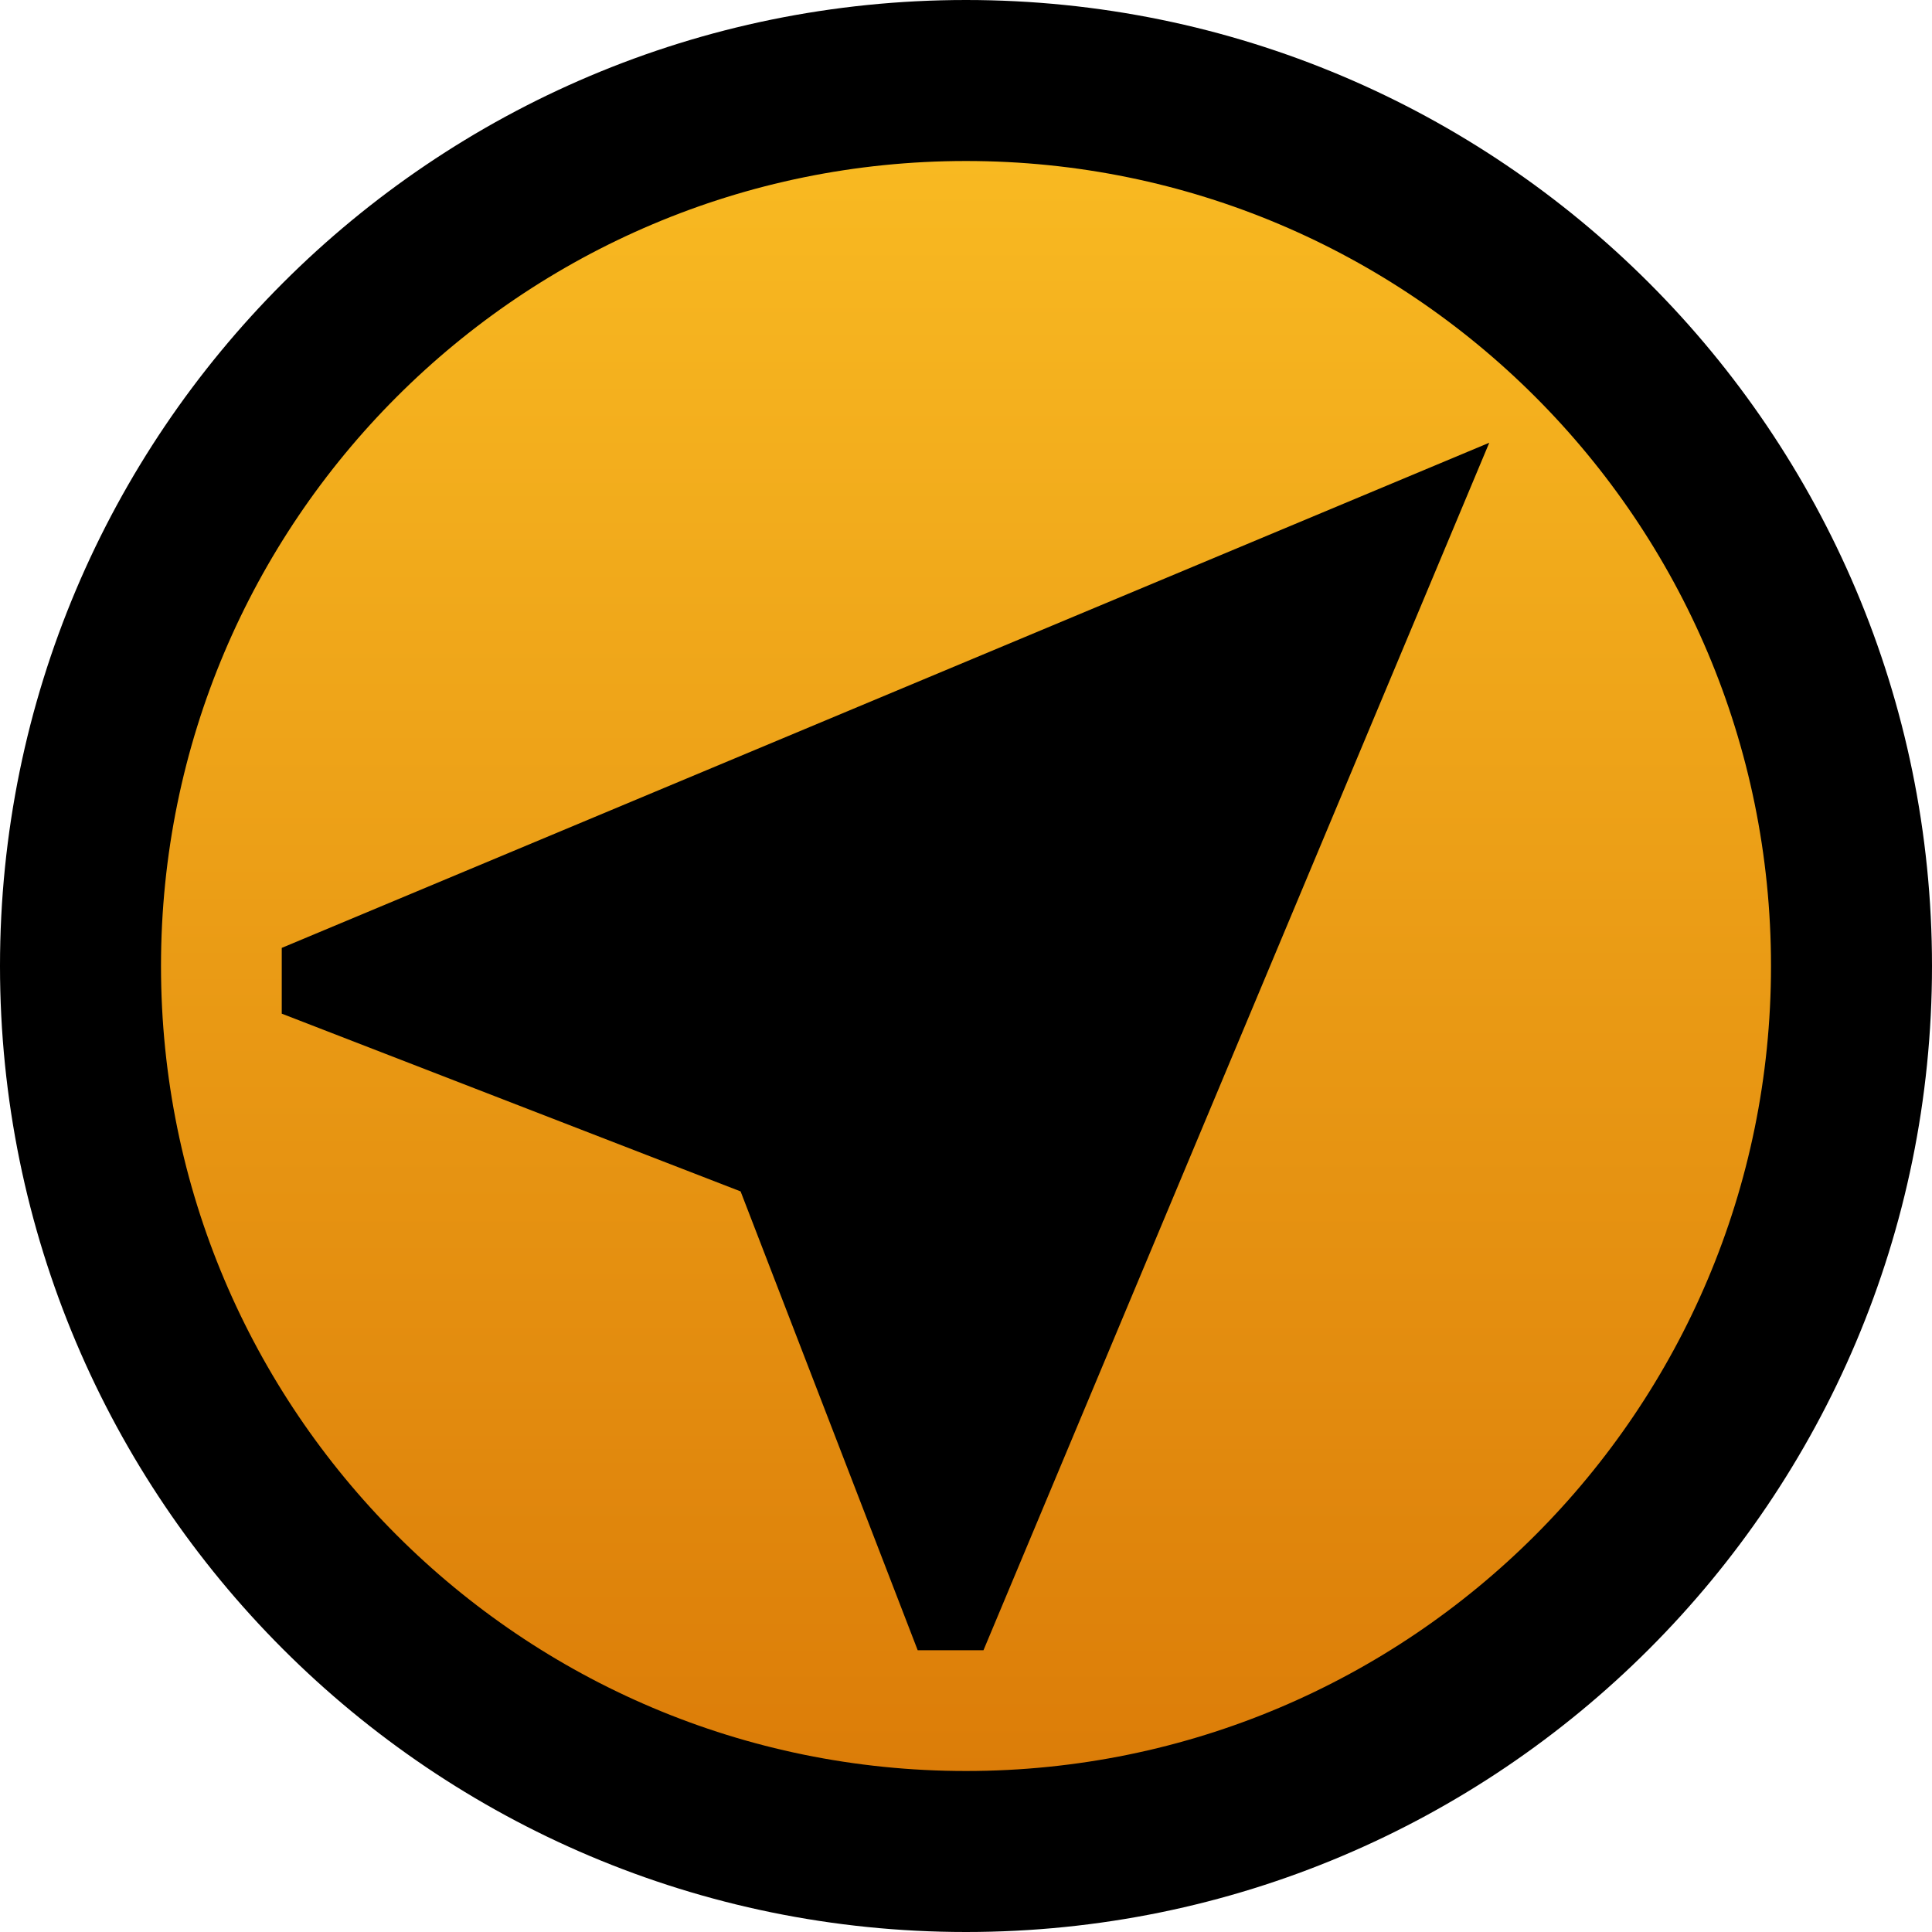
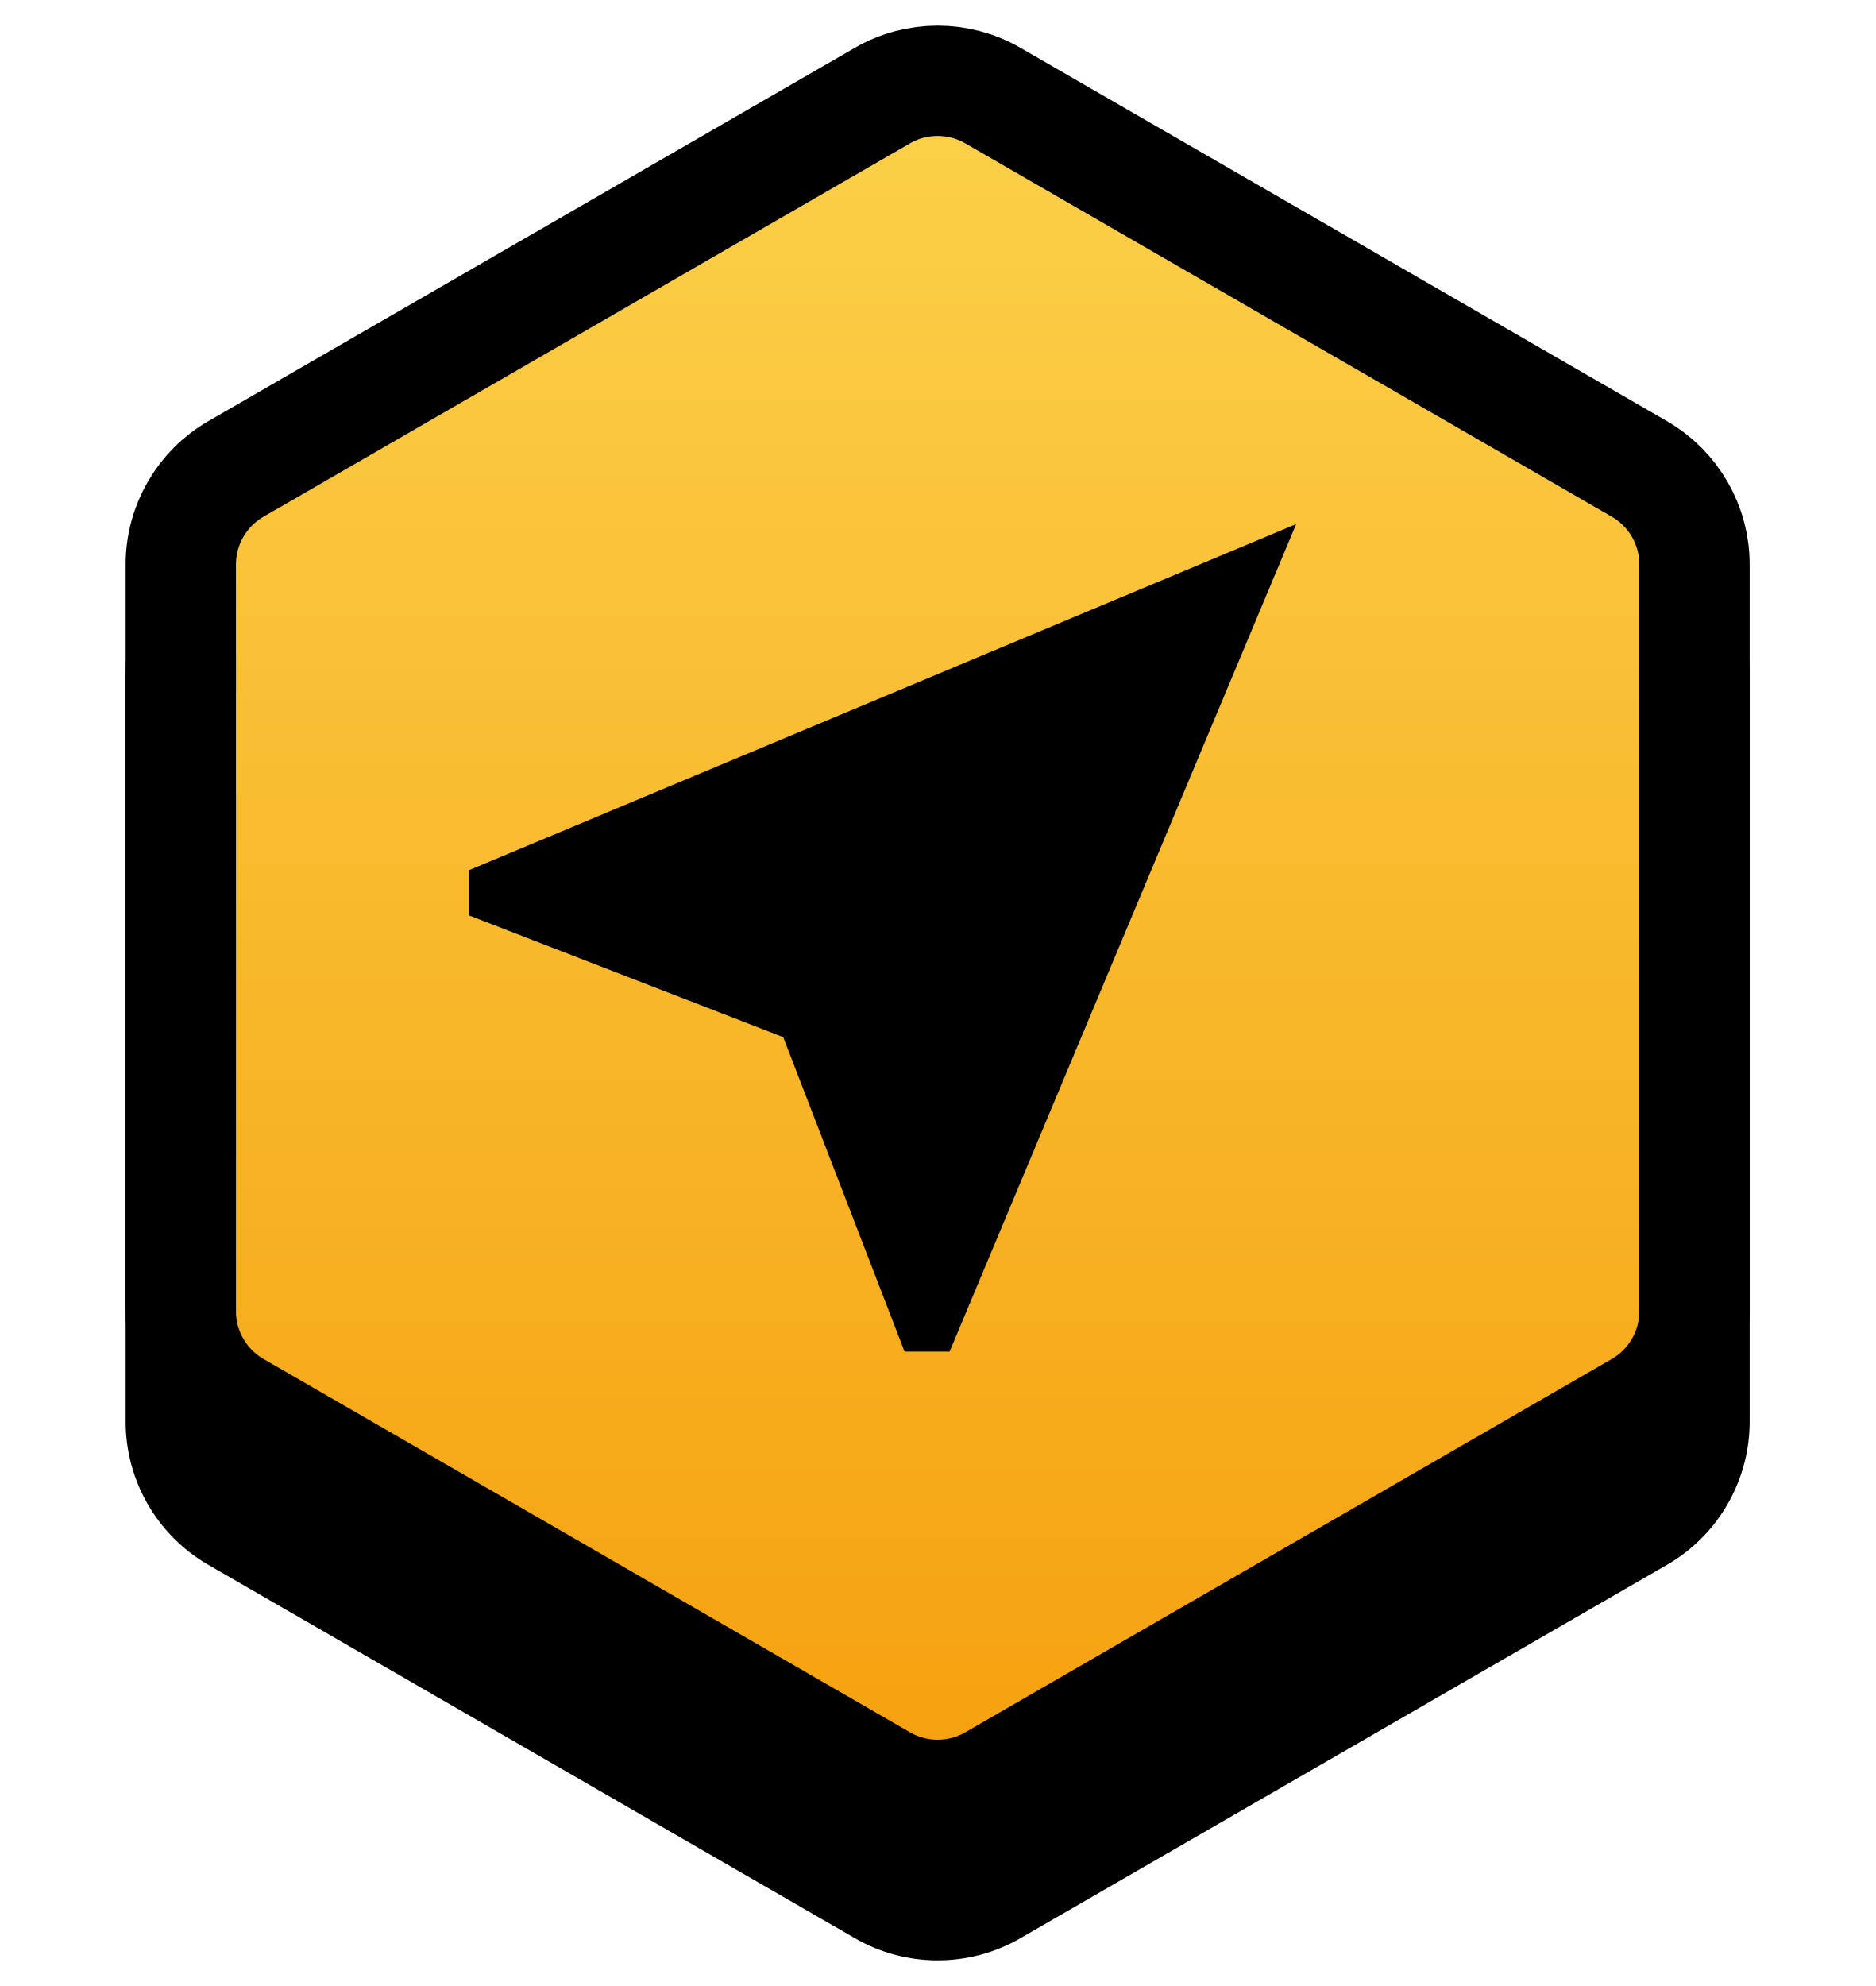
- <svg xmlns="http://www.w3.org/2000/svg" width="24" height="24" viewBox="0 0 24 24" fill="none">
-   <rect x="1" y="1" width="22" height="22" rx="11" fill="url(#paint0_linear_9_162)" />
-   <rect x="1" y="1" width="22" height="22" rx="11" stroke="black" stroke-width="2" />
-   <path d="M18.5 5.5L3.5 11.775V12.592L9.2 14.8L11.4 20.5H12.217L18.5 5.5Z" fill="black" />
+ <svg xmlns="http://www.w3.org/2000/svg" width="34" height="36" viewBox="0 0 34 36" fill="none">
+   <path d="M15.5 2.866C16.428 2.33 17.572 2.33 18.5 2.866L30.222 9.634C31.151 10.17 31.722 11.16 31.722 12.232V25.768C31.722 26.84 31.151 27.83 30.222 28.366L18.5 35.134C17.572 35.67 16.428 35.67 15.5 35.134L3.778 28.366C2.849 27.83 2.278 26.84 2.278 25.768V12.232C2.278 11.16 2.849 10.17 3.778 9.634L15.5 2.866Z" fill="black" />
+   <path d="M18 1.732L29.722 8.5C30.341 8.857 30.722 9.518 30.722 10.232V23.768C30.722 24.483 30.341 25.143 29.722 25.5L18 32.268C17.381 32.625 16.619 32.625 16 32.268L4.278 25.5C3.659 25.143 3.278 24.483 3.278 23.768V10.232C3.278 9.518 3.659 8.857 4.278 8.5L16 1.732C16.619 1.375 17.381 1.375 18 1.732Z" fill="url(#paint0_linear_96_11884)" stroke="black" stroke-width="2" />
+   <path d="M23.5 9.5L8.5 15.775V16.592L14.2 18.8L16.4 24.5H17.217L23.5 9.5Z" fill="black" />
  <defs>
-     <linearGradient id="paint0_linear_9_162" x1="12" y1="0" x2="12" y2="24" gradientUnits="userSpaceOnUse">
-       <stop stop-color="#FBBF24" />
-       <stop offset="1" stop-color="#D97706" />
+     <linearGradient id="paint0_linear_96_11884" x1="17" y1="0" x2="17" y2="34" gradientUnits="userSpaceOnUse">
+       <stop stop-color="#FCD34D" />
+       <stop offset="1" stop-color="#F59E0B" />
    </linearGradient>
  </defs>
</svg>
